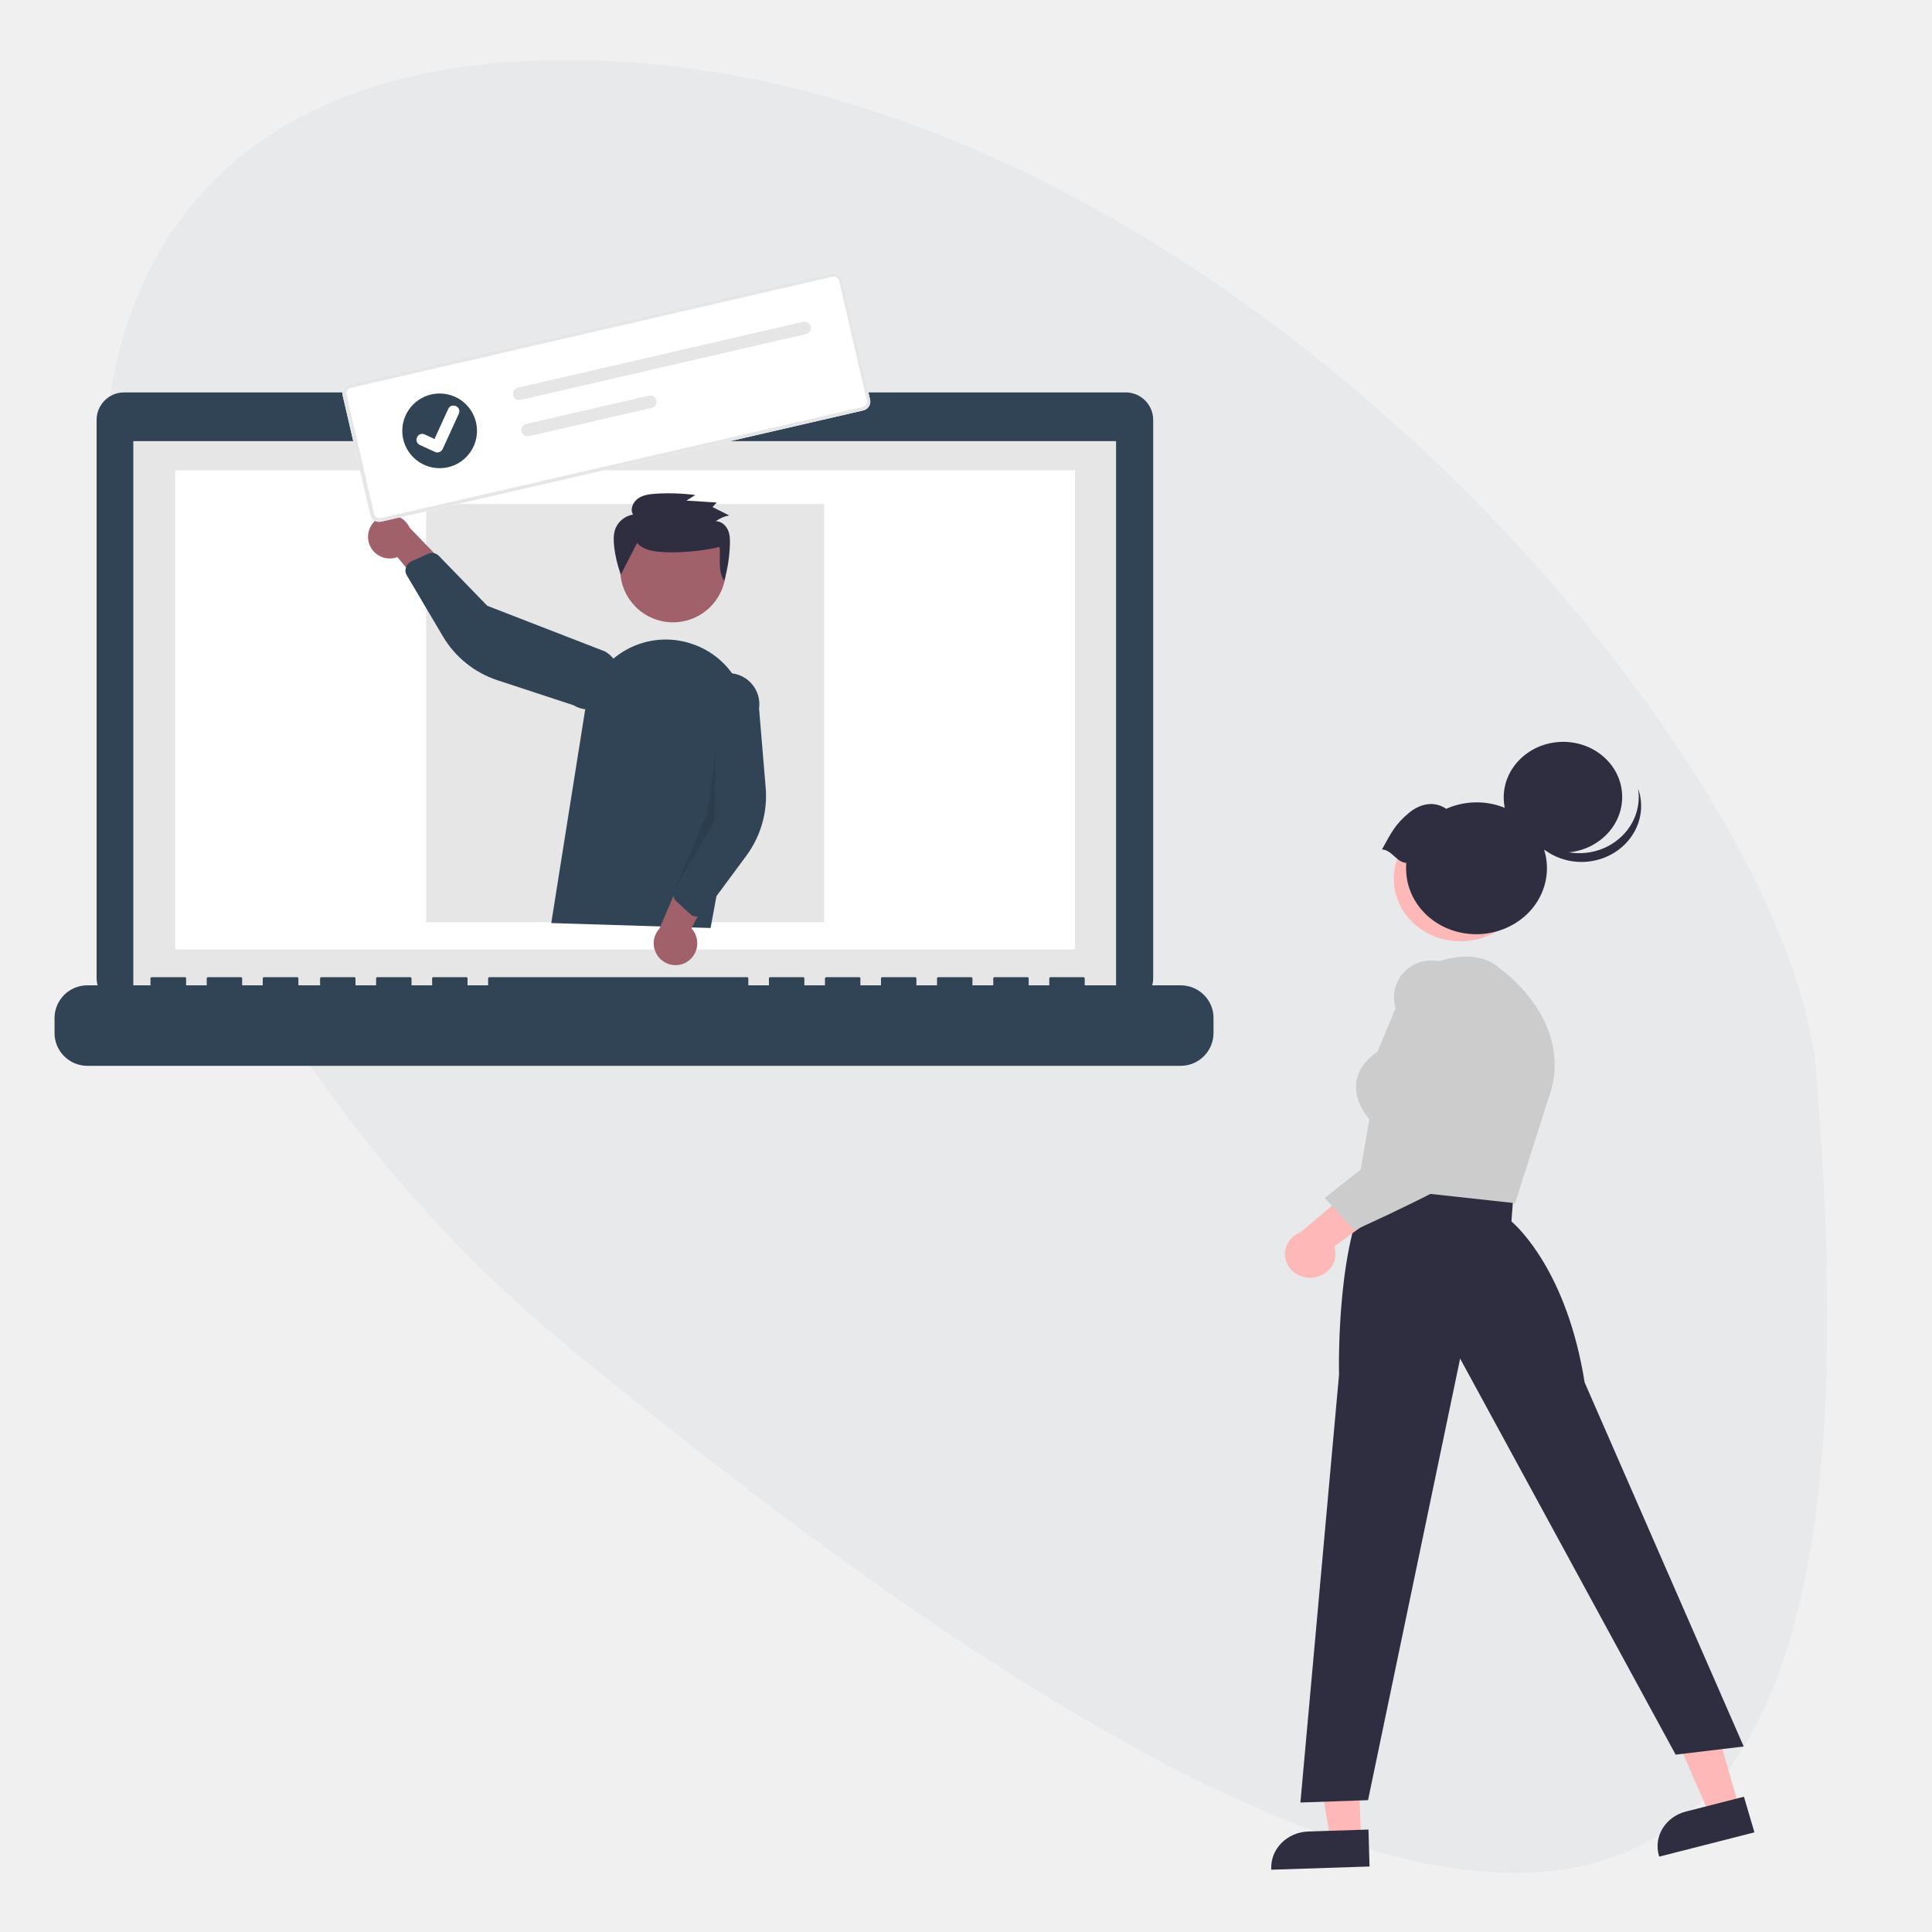
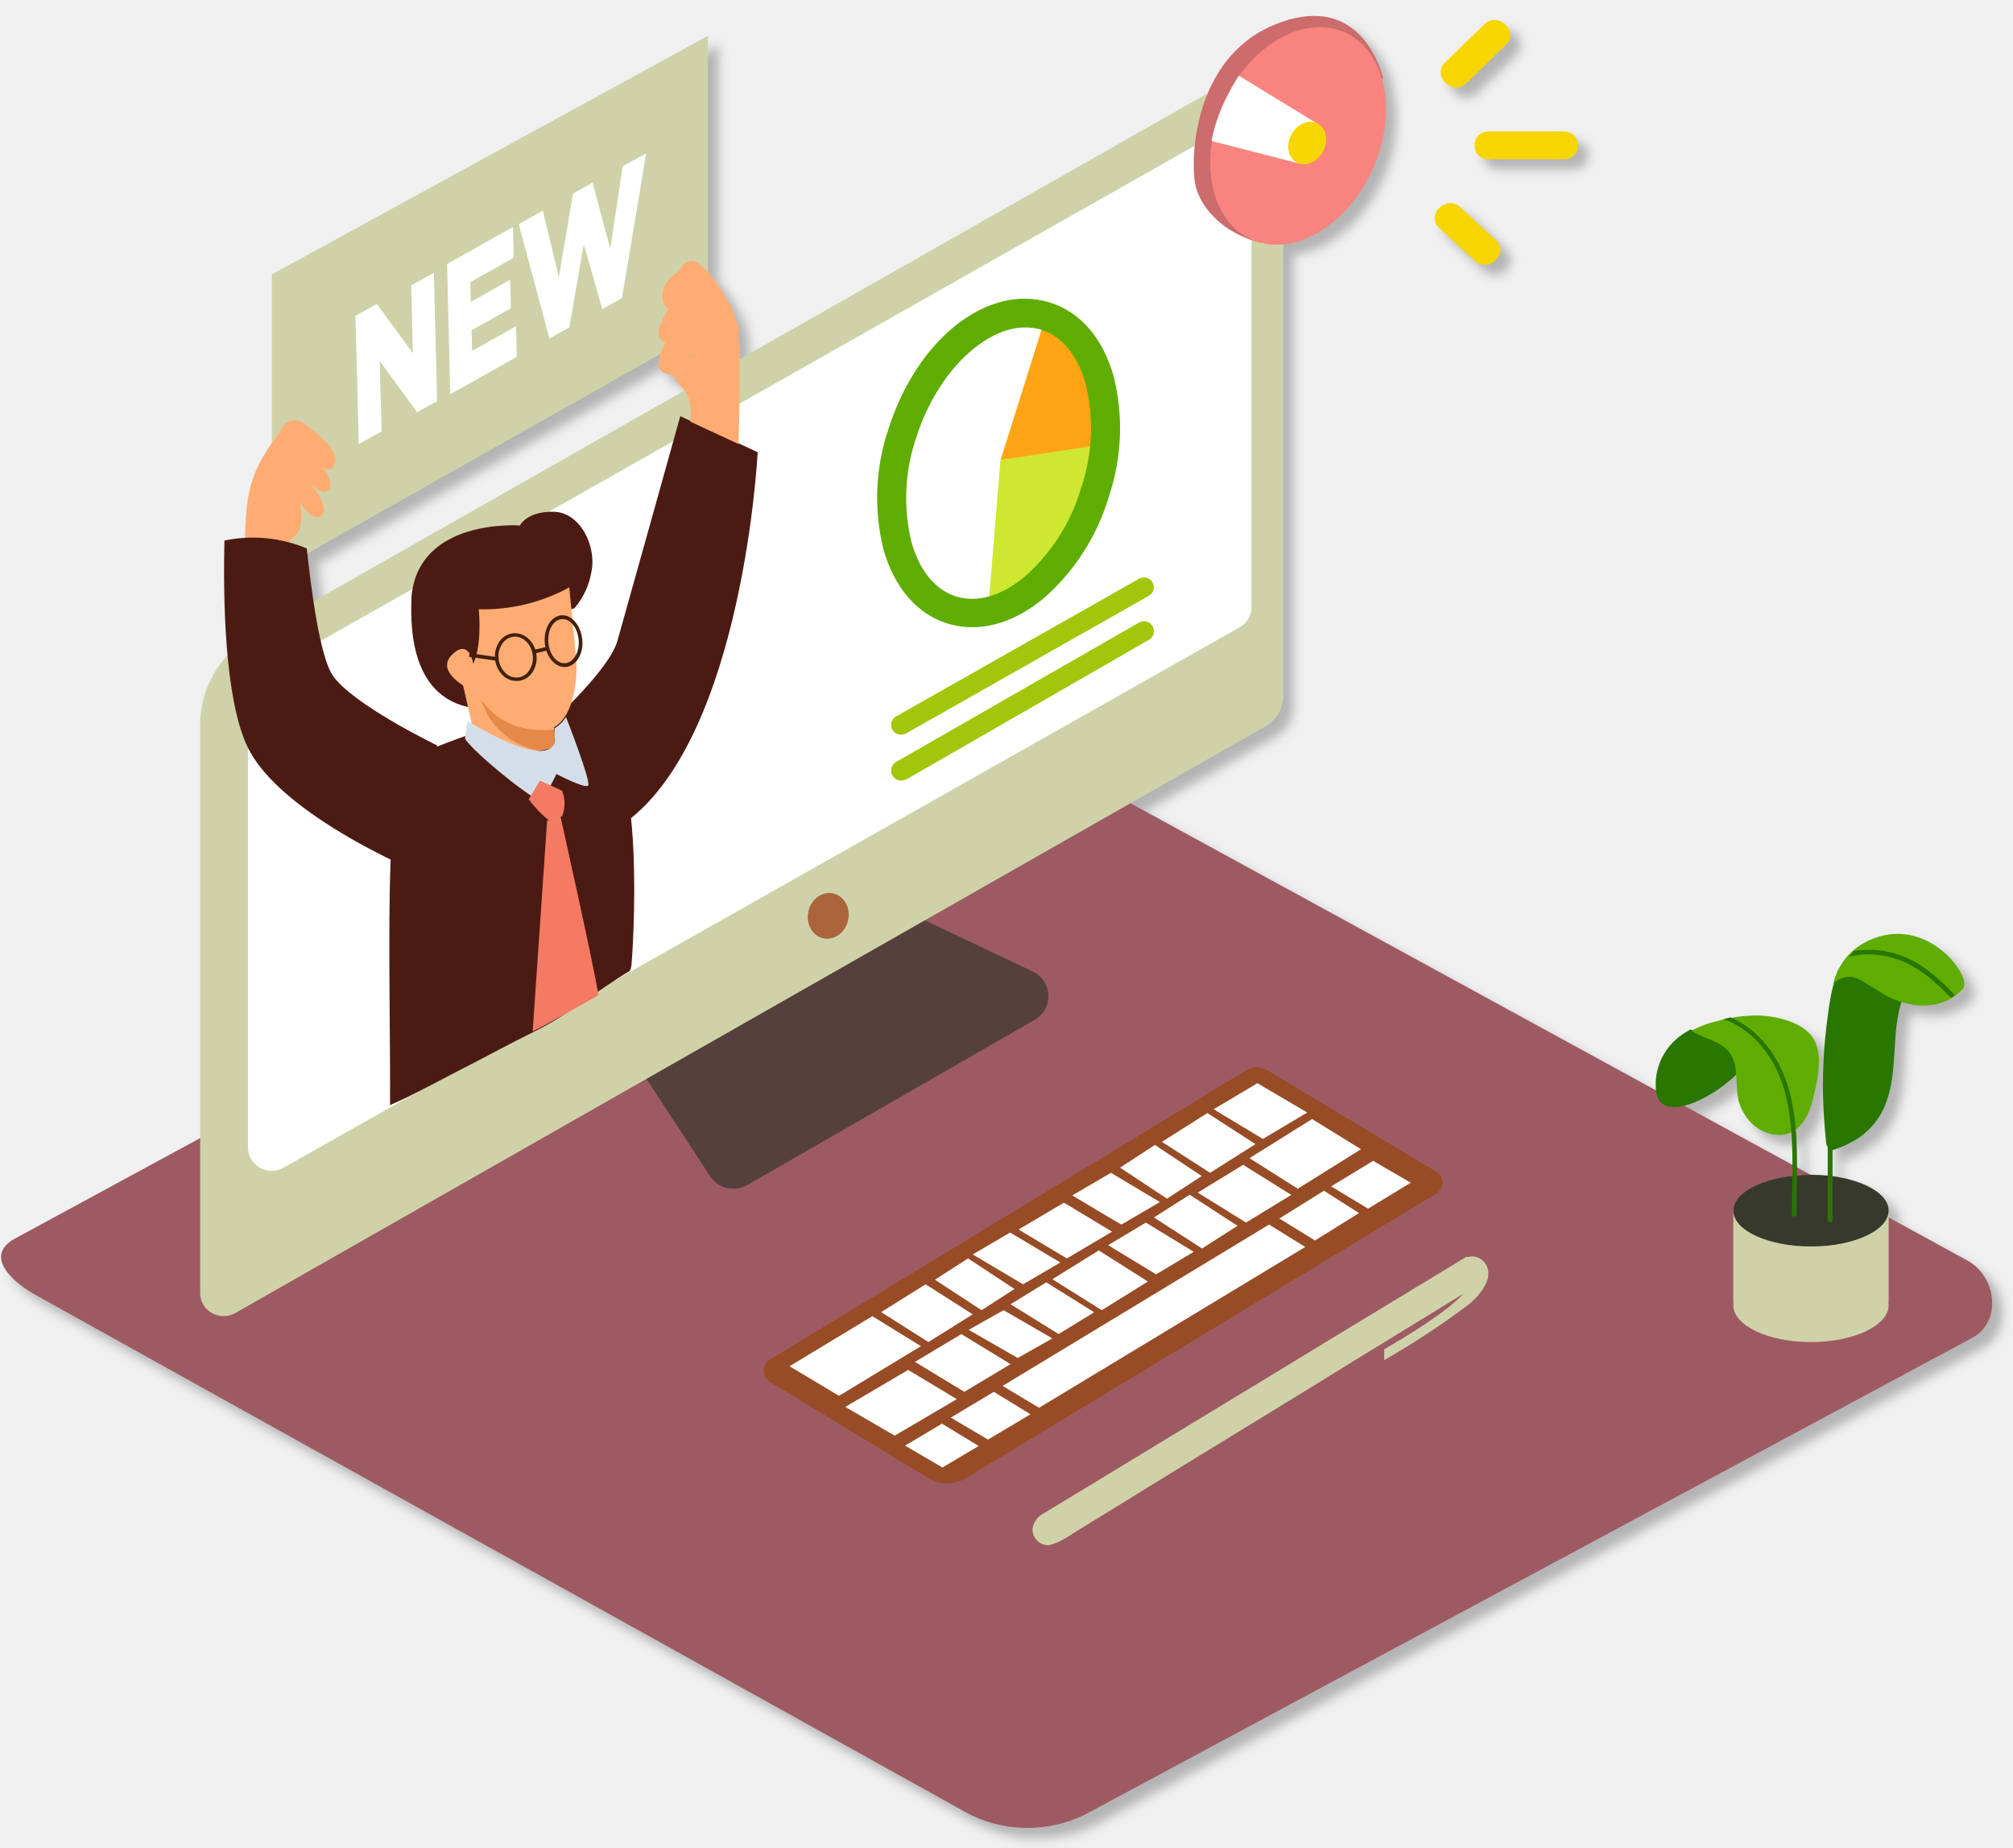
- <svg xmlns="http://www.w3.org/2000/svg" xmlns:xlink="http://www.w3.org/1999/xlink" version="1.1" id="Layer_1" x="0px" y="0px" viewBox="0 0 900 900" style="enable-background:new 0 0 900 900;" xml:space="preserve">
-   <style type="text/css">
- 	.st0{clip-path:url(#SVGID_2_);}
- 	.st1{clip-path:url(#SVGID_4_);}
- 	.st2{clip-path:url(#SVGID_6_);}
- 	.st3{clip-path:url(#SVGID_8_);}
- 	.st4{fill:#E8E9EB;}
- 	.st5{fill:#314455;}
- 	.st6{fill:#E6E6E6;}
- 	.st7{fill:#FFFFFF;}
- 	.st8{fill:#A0616A;}
- 	.st9{opacity:0.1;enable-background:new    ;}
- 	.st10{fill:#2F2E41;}
- 	.st11{fill:#FEB8B8;}
- 	.st12{fill:#CCCCCC;}
- </style>
-   <g id="surface1">
-     <g>
-       <defs>
-         <rect id="SVGID_1_" x="48" y="27" width="804.1" height="845.9" />
-       </defs>
-       <clipPath id="SVGID_2_">
-         <use xlink:href="#SVGID_1_" style="overflow:visible;" />
-       </clipPath>
-       <g class="st0">
-         <g>
-           <defs>
-             <polygon id="SVGID_3_" points="-59.6,43 801.1,-31.5 892.5,1048.9 31.9,1123.4      " />
-           </defs>
-           <clipPath id="SVGID_4_">
-             <use xlink:href="#SVGID_3_" style="overflow:visible;" />
-           </clipPath>
-           <g class="st1">
-             <g>
-               <defs>
-                 <polygon id="SVGID_5_" points="-59.6,43 801.1,-31.5 892.5,1048.9 31.9,1123.4        " />
-               </defs>
-               <clipPath id="SVGID_6_">
-                 <use xlink:href="#SVGID_5_" style="overflow:visible;" />
-               </clipPath>
-               <g class="st2">
-                 <g>
-                   <defs>
-                     <path id="SVGID_7_" d="M845.9,498.7c-12.5-148-295.3-484.5-600.2-470.3c-304.9,14.2-223.4,399,17.2,597.5           C786,1057.6,876.7,862.8,845.9,498.7z" />
-                   </defs>
-                   <clipPath id="SVGID_8_">
-                     <use xlink:href="#SVGID_7_" style="overflow:visible;" />
-                   </clipPath>
-                   <g class="st3">
-                     <path class="st4" d="M956.1,952.1l-983.4,85.1l-86-1016.2l983.4-85.1L956.1,952.1z" />
-                   </g>
-                 </g>
-               </g>
-             </g>
-           </g>
-         </g>
-       </g>
-     </g>
-     <path id="f8c762bc-b7e7-4c8e-b73e-f411c620c2bd" class="st5" d="M524.4,182.8H334.5v-3.9h-86.1v3.9H57.8c-7.1,0-12.8,5.8-12.8,12.8   l0,0l0,0v260c0,7.1,5.8,12.8,12.8,12.8h466.6c7.1,0,12.8-5.8,12.8-12.8v-260C537.2,188.5,531.4,182.8,524.4,182.8z" />
-     <rect id="febd0196-f53d-4e2b-8506-d3dc9ab4b723" x="62.1" y="205.5" class="st6" width="457.8" height="258.3" />
-     <rect id="a687e43e-dc25-402c-aff7-aaf80cd82cec" x="81.6" y="219.1" class="st7" width="419.2" height="223.2" />
-     <circle id="fb392c0f-c18b-4dca-9f8d-a13ba02e8cd8" class="st5" cx="290.7" cy="193.7" r="4.7" />
-     <path id="a3b325e1-b438-4eea-a78d-99975bd1014d" class="st5" d="M550,459h-44.7v-3.2c0-0.4-0.3-0.6-0.6-0.6l0,0h-15.3   c-0.4,0-0.6,0.3-0.6,0.6l0,0l0,0v3.2h-9.6v-3.2c0-0.4-0.3-0.6-0.6-0.6l0,0h-15.3c-0.4,0-0.6,0.3-0.6,0.6l0,0l0,0v3.2H453v-3.2   c0-0.4-0.3-0.6-0.6-0.6l0,0h-15.3c-0.4,0-0.6,0.3-0.6,0.6l0,0l0,0v3.2h-9.6v-3.2c0-0.4-0.3-0.6-0.6-0.6l0,0h-15.3   c-0.4,0-0.6,0.3-0.6,0.6l0,0l0,0v3.2h-9.6v-3.2c0-0.4-0.3-0.6-0.6-0.6l0,0h-15.3c-0.4,0-0.6,0.3-0.6,0.6l0,0l0,0v3.2h-9.6v-3.2   c0-0.4-0.3-0.6-0.6-0.6l0,0h-15.3c-0.4,0-0.6,0.3-0.6,0.6l0,0l0,0v3.2h-9.6v-3.2c0-0.4-0.3-0.6-0.6-0.6l0,0h-120   c-0.4,0-0.6,0.3-0.6,0.6l0,0l0,0v3.2h-9.6v-3.2c0-0.4-0.3-0.6-0.6-0.6l0,0h-15.3c-0.4,0-0.6,0.3-0.6,0.6l0,0l0,0v3.2h-9.6v-3.2   c0-0.4-0.3-0.6-0.6-0.6l0,0h-15.3c-0.4,0-0.6,0.3-0.6,0.6l0,0l0,0v3.2h-9.6v-3.2c0-0.4-0.3-0.6-0.6-0.6l0,0h-15.3   c-0.4,0-0.6,0.3-0.6,0.6l0,0l0,0v3.2H139v-3.2c0-0.4-0.3-0.6-0.6-0.6l0,0H123c-0.4,0-0.6,0.3-0.6,0.6l0,0l0,0v3.2h-9.6v-3.2   c0-0.4-0.3-0.6-0.6-0.6l0,0H96.9c-0.4,0-0.6,0.3-0.6,0.6l0,0l0,0v3.2h-9.6v-3.2c0-0.4-0.3-0.6-0.6-0.6l0,0H70.7   c-0.4,0-0.6,0.3-0.6,0.6l0,0l0,0v3.2H40.7c-8.5,0-15.3,6.9-15.3,15.3v6.9c0,8.5,6.9,15.3,15.3,15.3H550c8.5,0,15.3-6.9,15.3-15.3   v-6.9C565.4,465.9,558.5,459,550,459L550,459z" />
-     <rect id="e8772b6c-5a9b-4fa1-81c9-662ac65893c6" x="198.5" y="234.8" class="st6" width="185.4" height="194.8" />
-     <ellipse id="b9fa2d1d-eaff-4f39-9574-6fdb852a47dd" transform="matrix(0.3827 -0.9239 0.9239 0.3827 -51.5693 453.4119)" class="st8" cx="313.5" cy="265.3" rx="24.6" ry="24.6" />
-     <path id="a3ede095-a03b-477f-a348-b0bb518c525f" class="st5" d="M256.8,430l15.9-100.1c3.3-20.7,22.7-34.8,43.5-31.5   c1.6,0.3,3.2,0.6,4.7,1.1l0,0c18.7,5.4,30.3,24.2,26.7,43.4l-16.6,89.4L256.8,430z" />
-     <path id="a14f3686-8e71-4892-a260-94847064fbe5" class="st8" d="M320.3,447.9c4.6-3.1,5.9-9.3,2.9-14c-0.3-0.5-0.7-1-1.1-1.4   l16.4-31.8l-18.5,2l-12.8,29.9c-3.8,4.1-3.5,10.5,0.6,14.3C311.3,450.1,316.4,450.5,320.3,447.9L320.3,447.9z" />
-     <path id="aefe090c-eadc-4acf-b060-d0ae14889076" class="st5" d="M323.8,426.9c-0.9-0.1-1.8-0.5-2.4-1.2l-6.3-5.8   c-1.4-1.3-1.8-3.3-1.1-5.1l12.6-29.8l-1.8-58.9c1.1-8,8.4-13.5,16.4-12.4c8,1.1,13.5,8.4,12.4,16.4c0,0,0,0,0,0l0,0l3.1,37   c0.9,11.2-2.3,22.4-9,31.5l-19.6,26.5c-0.8,1-1.9,1.7-3.2,1.8C324.5,427,324.2,427,323.8,426.9z" />
-     <path id="b24d83c7-6fd4-4d89-b0e2-e143511102b2" class="st8" d="M171.6,251.9c1,5.5,6.3,9.1,11.8,8.1c0.6-0.1,1.2-0.3,1.7-0.5   L208,287l5.4-17.8l-22.6-23.4c-2.3-5.1-8.3-7.3-13.4-5C173.2,242.7,170.8,247.3,171.6,251.9L171.6,251.9z" />
-     <path id="a479cb15-9c48-424e-90d4-4868fd6ffd90" class="st5" d="M189.6,263.3c0.5-0.8,1.2-1.4,2-1.8l7.8-3.5c1.7-0.8,3.8-0.4,5.1,1   l22.5,23.2l54.9,21.3c6.9,4.1,9.2,13,5.1,19.9c-4.1,6.9-13,9.2-19.9,5.1c0,0,0,0,0,0l0,0l-35.3-11.6c-10.7-3.5-19.8-10.8-25.5-20.5   l-16.8-28.4c-0.7-1.1-0.8-2.4-0.4-3.7C189.3,263.9,189.4,263.6,189.6,263.3L189.6,263.3z" />
-     <path id="fbb91ec3-afe3-4815-be57-4aca5997223d" class="st9" d="M333.5,350.7l-1,32.1L314,414.9l15.4-35.8L333.5,350.7z" />
-     <path id="b3c0f84b-28f9-45ec-afed-9c3bdf0aec76" class="st10" d="M296.8,252.9c2.5,3,6.8,3.9,10.8,4.2c8.1,0.7,19.8-0.4,27.6-2.3   c0.6,5.4-1,11.3,2.2,15.8c1.5-5.4,2.4-11,2.6-16.6c0.1-2.4,0.1-4.9-0.9-7.1c-1-2.2-3.1-4.1-5.6-4.1c1.8-1.4,4-2.3,6.2-2.7l-7.8-3.9   l2-2.1l-14.1-0.9l4.1-2.6c-6.2-0.8-12.4-1-18.6-0.6c-2.9,0.2-5.9,0.6-8.2,2.3s-3.7,5-2.2,7.4c-3.7,0.6-6.8,3.1-8.2,6.5   c-1,2.6-0.9,5.6-0.6,8.4c0.5,4.5,1.6,8.9,3.1,13.1" />
-     <path id="a138b9cb-cdfc-4f68-9e32-04b91bb430b4" class="st7" d="M402.1,191.2l-224.5,51.8c-2.3,0.5-4.6-0.9-5.1-3.2l-12.9-55.7   c-0.5-2.3,0.9-4.6,3.2-5.1l224.5-51.8c2.3-0.5,4.6,0.9,5.1,3.2l12.9,55.7C405.9,188.4,404.4,190.7,402.1,191.2z" />
-     <path id="ae469d8c-20b4-445b-a76f-3c35ff3d2f47" class="st6" d="M402.1,191.2l-224.5,51.8c-2.3,0.5-4.6-0.9-5.1-3.2l-12.9-55.7   c-0.5-2.3,0.9-4.6,3.2-5.1l224.5-51.8c2.3-0.5,4.6,0.9,5.1,3.2l12.9,55.7C405.9,188.4,404.4,190.7,402.1,191.2z M163.3,180.7   c-1.4,0.3-2.2,1.7-1.9,3.1l12.9,55.7c0.3,1.4,1.7,2.2,3.1,1.9l224.5-51.8c1.4-0.3,2.2-1.7,1.9-3.1l-12.9-55.7   c-0.3-1.4-1.7-2.2-3.1-1.9L163.3,180.7z" />
-     <path id="b1e356c5-36d3-4e1f-8361-52645d018384" class="st6" d="M241.2,180.6c-1.6,0.4-2.5,1.9-2.2,3.5c0.4,1.6,1.9,2.5,3.5,2.2   c0,0,0,0,0,0l0,0l133-30.7c1.6-0.4,2.5-1.9,2.2-3.5c-0.4-1.6-1.9-2.5-3.5-2.2L241.2,180.6z" />
-     <path id="f47b3ab2-4a63-40b6-b578-ee0e1882dc1b" class="st6" d="M245.1,197.5c-1.6,0.4-2.5,1.9-2.2,3.5c0.4,1.6,1.9,2.5,3.5,2.2   c0,0,0,0,0,0l0,0l57.2-13.2c1.6-0.4,2.5-1.9,2.2-3.5c-0.4-1.6-1.9-2.5-3.5-2.2l0,0L245.1,197.5z" />
-     <g id="ebccd953-b296-4a3a-b6cb-ab9b47d83c6a">
-       <circle id="f502afc0-c552-46f8-b839-9472032a2f9d" class="st5" cx="204.8" cy="200.7" r="17.4" />
-       <path id="e70683fc-6315-4eed-926a-207d48de8bbe" class="st7" d="M204.3,210.7c-0.6,0.1-1.2,0.1-1.7-0.2l0,0l-7-3.2    c-1.4-0.6-2-2.2-1.3-3.6c0.6-1.4,2.2-2,3.6-1.3l4.5,2.1l6.4-14c0.6-1.4,2.2-2,3.6-1.3l0,0l0,0.1l0-0.1c1.4,0.6,2,2.2,1.3,3.6    l-7.5,16.4C205.8,210,205.1,210.5,204.3,210.7L204.3,210.7z" />
-     </g>
-     <g id="Group_28" transform="translate(733.282 333.482)">
-       <path id="Path_409" class="st11" d="M-99.3,523.2l-14.2,0.5l-8.5-51.1l21-0.7L-99.3,523.2z" />
-       <path id="Path_410" class="st10" d="M-95.3,536l-45.8,1.5l0-0.5c-0.3-9.2,7.4-17,17.3-17.3l28-0.9L-95.3,536z" />
-       <path id="Path_411" class="st11" d="M76.9,508.6l-13.7,3.5l-20.8-47.9l20.3-5.2L76.9,508.6z" />
-       <path id="Path_412" class="st10" d="M84,520.1l-44.3,11.3l-0.2-0.5c-2.6-8.9,3.1-18.1,12.6-20.5c0,0,0,0,0,0l0,0l27-6.9L84,520.1z    " />
-       <path id="Path_413" class="st10" d="M-109.5,306.8c-0.1-2.7-1.3-65.9,16.3-90.3l0.3-0.4l64.7,6.1l-1,13.3    c2.9,2.5,25.9,23.5,34.1,75L79,480.1l-31.7,3.8L-53.1,299.4L-96,505.1l-31.5,1.1L-109.5,306.8z" />
-       <path id="Path_414" class="st12" d="M-100.7,219l5.3-31.2c-1.3-1.4-7-8.4-6.1-16.8c0.6-5.5,3.9-10.4,9.9-14.6l15.1-36.2l0.2-0.1    c1.1-0.6,26.6-15.6,41.2-2.8c0.4,0.2,36.1,25,23.3,60.4L-27.5,227L-100.7,219z" />
-       <path id="Path_415" class="st11" d="M-121.2,261.6c6.4-0.9,10.8-6.5,9.9-12.5c-0.1-0.6-0.3-1.3-0.5-1.9l32.9-23.9l-20.4-6.5    l-28.1,23.7c-6,2.3-8.9,8.8-6.4,14.4C-131.7,259.7-126.5,262.4-121.2,261.6L-121.2,261.6z" />
-       <path id="Path_416" class="st12" d="M-116.2,224.6l50.2-39.7L-83,136.5c-1.6-4.6-1.1-9.7,1.4-14c2.3-4,6.4-7,11.1-8.1    c8.7-2,16.9,2.3,24.2,12.9l0.1,0.1c1.2,2.6,30.1,63.7,10.1,77.7c-19.6,13.7-65.4,34.1-65.8,34.3l-0.5,0.2L-116.2,224.6z" />
-       <ellipse id="Ellipse_66" transform="matrix(0.9994 -3.372360e-02 3.372360e-02 0.9994 -2.5862 -1.7373)" class="st11" cx="-52.8" cy="75.8" rx="31.2" ry="29.2" />
-       <ellipse id="Ellipse_67" transform="matrix(0.9994 -3.372360e-02 3.372360e-02 0.9994 -1.2812 -0.1524)" class="st10" cx="-5.2" cy="37.9" rx="27.6" ry="25.8" />
-       <path id="Path_417" class="st10" d="M19.3,58.5C7.3,67.3-10,65.2-19.4,54c-1.9-2.3-3.4-4.9-4.3-7.6C-21.3,60.4-7.2,70,7.9,67.7    c15-2.3,25.3-15.6,23-29.6c-0.2-1.4-0.6-2.8-1.1-4.1C31.3,43.3,27.3,52.7,19.3,58.5z" />
-       <path id="Path_418" class="st10" d="M-89.5,62.2c4.5-8.2,6.3-11.7,12.3-16.8c5.3-4.5,12-6,17.6-2.1c16.4-7.3,35.9-0.9,43.7,14.4    C-8,73-15,91.4-31.4,98.7c-16.4,7.3-35.9,0.9-43.7-14.4c-2.5-4.9-3.5-10.3-3.1-15.8C-82.9,68.1-84.7,62.6-89.5,62.2z" />
-     </g>
+ <svg xmlns="http://www.w3.org/2000/svg" width="1011" height="928" viewBox="0 0 1011 928" fill="none">
+   <g filter="url(#filter0_d)">
+     <path d="M520.639 481C525.609 481 529.639 476.97 529.639 472C529.639 467.029 525.609 463 520.639 463C515.668 463 511.639 467.029 511.639 472C511.639 476.97 515.668 481 520.639 481Z" fill="#F6F7F9" />
+     <path d="M545.639 481C551.162 481 555.639 476.97 555.639 472C555.639 467.029 551.162 463 545.639 463C540.116 463 535.639 467.029 535.639 472C535.639 476.97 540.116 481 545.639 481Z" fill="#F6F7F9" />
+     <path d="M570.139 481C574.833 481 578.639 476.97 578.639 472C578.639 467.029 574.833 463 570.139 463C565.444 463 561.639 467.029 561.639 472C561.639 476.97 565.444 481 570.139 481Z" fill="#F6F7F9" />
+     <path d="M485.714 910.524L19.983 651.513C5.16 643.686 -7.564 630.835 6.896 622.374L474.311 368.777C481.334 364.68 491.985 361.998 499.111 365.899L988.009 633.005C1002.83 641.101 1005.5 663.73 990.601 671.85L547.182 910.109C537.861 915.206 527.287 917.926 516.506 917.998C505.726 918.071 495.112 915.495 485.714 910.524Z" fill="#9E5A63" />
+     <path d="M457.78 459L518.603 487.868C520.896 488.954 522.845 490.634 524.241 492.73C525.637 494.825 526.428 497.255 526.527 499.76C526.627 502.265 526.032 504.749 524.807 506.945C523.581 509.142 521.771 510.968 519.572 512.227L375.414 595.112C372.298 596.908 368.599 597.449 365.089 596.621C361.578 595.793 358.528 593.66 356.576 590.668L321.538 536.98" fill="#56403D" />
+     <path d="M126.401 319.631L611.724 43.882C615.053 41.991 618.828 40.997 622.669 41C626.511 41.003 630.284 42.003 633.61 43.9C636.935 45.797 639.696 48.524 641.614 51.806C643.532 55.088 644.541 58.811 644.538 62.599V349.289C644.54 352.44 643.701 355.536 642.106 358.266C640.51 360.996 638.215 363.264 635.449 364.842L118.148 659.44C116.374 660.454 114.362 660.992 112.312 661C110.262 661.008 108.245 660.485 106.464 659.485C104.682 658.485 103.197 657.042 102.158 655.299C101.118 653.557 100.56 651.576 100.538 649.555V363.788C100.535 354.836 102.924 346.041 107.464 338.289C112.005 330.537 118.536 324.101 126.401 319.631Z" fill="#CFD2A8" />
+     <path d="M611.953 66.451L141.09 333.203C136.057 336.053 131.877 340.16 128.971 345.11C126.065 350.059 124.536 355.676 124.538 361.393V576.277C124.544 578.333 125.097 580.352 126.143 582.131C127.189 583.911 128.69 585.389 130.497 586.419C132.303 587.449 134.353 587.994 136.44 588C138.528 588.006 140.581 587.473 142.394 586.453L622.62 315.024C624.392 314.025 625.869 312.588 626.907 310.856C627.944 309.124 628.507 307.156 628.538 305.145V75.902C628.538 73.99 628.028 72.112 627.058 70.456C626.089 68.799 624.694 67.423 623.013 66.466C621.333 65.508 619.427 65.002 617.485 65C615.544 64.997 613.636 65.498 611.953 66.451Z" fill="white" />
+     <path d="M426.019 461.855C427.241 455.607 423.734 449.689 418.187 448.637C412.64 447.585 407.152 451.797 405.931 458.046C404.709 464.294 408.215 470.212 413.763 471.264C419.31 472.316 424.797 468.104 426.019 461.855Z" fill="#AB643C" />
+     <path d="M136.538 137.802V288L355.538 164.283V18L136.538 137.802Z" fill="#CFD2A8" />
+     <path d="M122.538 283.416C123.21 272.007 122.773 260.431 124.755 249.122C126.904 236.841 132.109 228.62 139.195 218.688C139.834 217.782 140.841 216.104 141.983 214.325C142.514 213.501 143.207 212.792 144.02 212.243C144.834 211.694 145.75 211.315 146.714 211.13C147.678 210.945 148.669 210.957 149.628 211.166C150.587 211.375 151.494 211.776 152.293 212.346C159.446 217.446 170.361 226.405 168.279 232.479C165.256 241.27 158.808 230.029 158.808 230.029C158.808 230.029 168.883 241.908 165.256 245.968C161.629 250.028 154.711 241.237 154.711 241.237C154.711 241.237 166.431 254.659 161.73 258.786C157.028 262.914 150.614 252.344 150.614 252.344C150.614 252.344 154.476 266.974 145.509 271.068V286" fill="#FFAC73" />
+     <path d="M341.653 209C341.653 209 314.16 307.593 310.085 321.857C306.009 336.121 278.716 360.984 278.716 360.984L236.09 381.026C235.326 380.723 234.589 380.359 233.885 379.937C232.616 399.979 229.977 419.922 227.538 439.865C258.807 441.267 289.57 431.7 314.394 412.856C373.423 369.206 380.538 227.127 380.538 227.127L341.653 209Z" fill="#4B1B13" />
+     <path d="M233.744 535.955C245.189 530.133 256.303 523.982 267.847 518.325C285.994 509.411 298.965 497.997 316.315 487.603C316.693 486.835 316.951 486.015 317.078 485.169C317.841 479.15 324.94 374.289 299.097 364.849C273.985 355.672 246.019 364.454 219.479 374.98C213.812 378.946 208.959 383.947 205.181 389.716C196.788 403.07 196.655 419.516 196.091 434.745C194.864 468.032 196.091 521.581 195.892 555C205.911 550.79 224.157 540.823 233.744 535.955Z" fill="#4B1B13" />
+     <path d="M288.522 305.453C293.015 300.185 295.968 293.802 297.063 286.993C299.632 274.444 291.558 257.271 278.046 257.007C264.534 256.743 261.131 263.909 261.131 263.909C261.131 263.909 210.484 260.045 206.681 299.41C206.347 310.374 204.278 350.201 237.475 355.551C270.673 360.901 254.524 316.649 254.524 316.649" fill="#4B1B13" />
+     <path d="M285.902 295C285.902 295 288.313 320.112 289.25 329.44C290.389 339.224 288.815 366.26 272.106 366.978C255.397 367.695 236.478 350.671 236.043 346.236C236.043 346.236 218.229 337.691 226.935 328.918C235.641 320.145 237.683 333.353 237.683 333.353C237.683 333.353 242.103 325.559 240.463 305.991C256.35 306.389 272.052 302.591 285.902 295Z" fill="#FFAC73" />
+     <path d="M239.694 372.214C248.881 379.022 262.728 379.12 275.21 376.109C276.13 375.924 276.96 375.439 277.564 374.732C278.169 374.025 278.512 373.137 278.538 372.214C278.372 368.384 278.205 364.555 278.172 360.693L232.538 344L238.629 370.97C238.629 370.97 239.162 371.461 239.694 372.214Z" fill="#FFAC73" />
+     <path d="M270.091 377C271.814 376.71 273.47 376.387 275.159 376C276.085 375.851 276.928 375.399 277.545 374.723C278.161 374.046 278.512 373.186 278.538 372.29C278.538 370.322 278.335 368.355 278.268 366.387C268.908 367.322 252.047 366.742 241.538 351C243.346 357.415 246.965 363.232 252 367.817C257.035 372.403 263.293 375.579 270.091 377Z" fill="#E5894A" />
+     <path d="M234.747 362.109C238.408 364.316 242.136 366.36 245.898 368.339C251.225 371.298 256.852 373.723 262.691 375.575C267.527 377.003 275.924 379.015 278.577 373.141C278.783 372.069 278.783 370.969 278.577 369.897C278.452 368.602 278.452 367.298 278.577 366.003C278.577 366.003 278.375 365.808 278.577 365.743C280.886 364.337 282.819 362.425 284.219 360.162C284.219 360.162 284.219 360.162 284.219 360C284.219 360 297.15 392.968 295.37 394.558C293.59 396.147 279.45 388.717 279.45 388.717C279.45 388.717 273.875 400.723 271.557 401.956C269.24 403.189 237.971 378.203 233.538 370.967L234.747 362.109Z" fill="#D4DEE8" />
+     <path d="M282.298 397.135C283.951 401.274 283.951 405.817 282.298 409.956C282.298 409.956 276.633 412.355 275.594 411.955C271.8 408.839 268.424 405.319 265.538 401.47C265.907 400.917 271.169 392 271.169 392L282.298 397.135Z" fill="#F47A63" />
+     <path d="M300.538 499.807C298.729 487.039 281.475 410 281.475 410L274.775 412.15L267.538 518C277.086 513.237 291.124 505.132 300.538 499.807Z" fill="#F47A63" />
+     <path d="M273.621 322.984C272.934 315.824 276.597 309.583 281.797 309.038C286.998 308.492 291.609 313.88 292.427 321.041C293.245 328.201 289.451 334.442 284.25 334.987H283.956C278.887 335.294 274.275 330.009 273.621 322.984ZM281.961 310.947C277.775 311.391 274.831 316.71 275.42 322.814C276.008 328.918 279.835 333.589 284.054 333.043C288.273 332.498 291.184 327.281 290.595 321.177C290.007 315.073 286.278 310.606 282.19 310.947H281.961Z" fill="#42210B" />
+     <path d="M252.475 339.128C250.285 336.9 248.926 334.046 248.609 331.007C248.293 327.968 249.037 324.915 250.725 322.32C251.488 321.145 252.52 320.149 253.744 319.408C254.967 318.666 256.352 318.199 257.792 318.04C263.505 317.504 268.756 322.446 269.449 329.024C269.811 332.065 269.064 335.132 267.336 337.711C266.573 338.887 265.541 339.883 264.317 340.624C263.093 341.365 261.709 341.833 260.269 341.992H259.872C258.496 342.046 257.124 341.818 255.848 341.324C254.572 340.83 253.422 340.081 252.475 339.128ZM257.957 319.802C256.79 319.936 255.67 320.32 254.681 320.925C253.691 321.53 252.858 322.341 252.244 323.296C250.754 325.532 250.113 328.187 250.428 330.818C250.65 333.459 251.816 335.948 253.73 337.869C254.509 338.715 255.488 339.371 256.587 339.785C257.685 340.198 258.871 340.355 260.046 340.245C261.221 340.134 262.351 339.758 263.343 339.148C264.335 338.537 265.161 337.711 265.751 336.736C267.248 334.491 267.889 331.824 267.567 329.182C267.005 323.674 262.845 319.487 258.221 319.739L257.957 319.802Z" fill="#42210B" />
+     <path d="M274.407 324.882L268.399 326.323L268.842 328.114L274.85 326.673L274.407 324.882Z" fill="#42210B" />
+     <path d="M235.804 328.011L235.53 329.835L249.485 331.866L249.759 330.043L235.804 328.011Z" fill="#42210B" />
+     <path d="M346.75 211.755C346.75 211.755 347.893 199.818 343.187 195.432C338.48 191.046 333.538 179.669 333.538 179.669H348.868C348.868 179.669 338.009 159.587 338.984 150.386C339.959 141.186 340.161 131.986 346.75 131.029C353.339 130.073 368.636 152.695 370.585 163.643C372.535 174.591 370.888 223 370.888 223" fill="#FFAC73" />
+     <path d="M354.182 158.236C354.796 156.794 355.258 155.289 355.557 153.748C355.744 152.686 355.649 151.594 355.28 150.582C354.912 149.571 354.284 148.678 353.461 147.996C354.036 146.985 354.339 145.839 354.339 144.672C354.339 143.505 354.036 142.358 353.461 141.347C353.733 140.519 353.809 139.639 353.685 138.775C353.561 137.912 353.239 137.09 352.746 136.376C352.252 135.662 351.601 135.075 350.843 134.662C350.086 134.25 349.244 134.023 348.385 134C341.049 134 332.011 141.247 332.797 149.459C332.761 150.543 332.997 151.619 333.484 152.585C333.971 153.55 334.693 154.374 335.58 154.978C333.645 158.328 332.054 161.87 330.832 165.55C330.596 166.205 330.501 166.904 330.551 167.6C330.602 168.296 330.798 168.973 331.127 169.586C331.455 170.2 331.908 170.735 332.456 171.157C333.003 171.578 333.633 171.877 334.303 172.033C332.469 175.25 331.258 178.793 330.734 182.472C330.275 186.229 334.598 188.622 337.709 187.858C347.043 185.53 349.433 173.296 355.852 167.146C356.507 166.529 356.996 165.754 357.275 164.892C357.553 164.031 357.612 163.112 357.445 162.222C357.278 161.331 356.891 160.498 356.32 159.801C355.75 159.104 355.014 158.565 354.182 158.236Z" fill="#FFAC73" />
+     <path d="M166.941 338.963C160.726 329.544 156.382 297.253 154.076 275.439C141.02 269.967 126.582 268.582 112.707 271.473C112.072 300.228 112.707 349.837 123.968 374.361C140.275 410.122 214.392 440 214.392 440L219.538 374.361C219.538 374.361 176.565 353.605 166.941 338.963Z" fill="#4B1B13" />
+     <path d="M870.538 608V654H948.538V608" fill="#CFD2A8" />
+     <path d="M909.538 626C931.077 626 948.538 617.941 948.538 608C948.538 598.059 931.077 590 909.538 590C887.999 590 870.538 598.059 870.538 608C870.538 617.941 887.999 626 909.538 626Z" fill="#CFD2A8" />
+     <path opacity="0.73" d="M909.538 626C931.077 626 948.538 617.941 948.538 608C948.538 598.059 931.077 590 909.538 590C887.999 590 870.538 598.059 870.538 608C870.538 617.941 887.999 626 909.538 626Z" fill="black" />
+     <path d="M909.538 674C931.077 674 948.538 665.717 948.538 655.5C948.538 645.283 931.077 637 909.538 637C887.999 637 870.538 645.283 870.538 655.5C870.538 665.717 887.999 674 909.538 674Z" fill="#CFD2A8" />
+     <path d="M952.943 500.654C944.725 497.422 933.297 486.68 923.349 487.007C919.57 495.916 918.455 506.331 917.316 515.393C915.421 531.112 915.04 546.966 916.178 562.753C916.421 566.261 916.724 569.769 917.089 573.277C917.183 574.31 917.476 575.317 917.954 576.247C917.954 588.446 917.954 600.644 917.954 612.843C917.954 613.15 918.081 613.444 918.307 613.661C918.533 613.878 918.84 614 919.16 614C919.48 614 919.787 613.878 920.013 613.661C920.24 613.444 920.367 613.15 920.367 612.843C920.367 601.11 920.367 589.377 920.367 577.644C924.276 576.413 928.026 574.757 931.544 572.71C938.875 568.299 944.416 561.621 947.252 553.779C953.558 536.966 949.528 518.209 955.538 501.571C954.696 501.287 953.808 500.982 952.943 500.654Z" fill="#297600" />
+     <path d="M935.785 473.764C931.086 476.415 927.206 480.209 924.54 484.761C923.837 485.794 923.243 486.892 922.769 488.038L922.424 488.742C921.669 490.653 921.039 492.606 920.538 494.592C921.488 493.088 922.975 491.963 924.724 491.425C926.793 490.557 929.102 490.356 931.301 490.853C933.435 491.637 935.459 492.671 937.326 493.932C940.155 495.56 942.846 497.385 945.628 499.057C958.691 506.997 976.054 507.854 986.127 496.242C986.265 495.78 986.38 495.318 986.472 494.856C987.944 486.96 964.647 457.643 935.785 473.764Z" fill="#5FAD00" />
+     <path d="M979.931 501C980.449 500.625 980.989 500.294 981.529 499.963C981.551 499.799 981.534 499.632 981.479 499.475C981.424 499.318 981.334 499.176 981.214 499.059C973.496 491.296 965.193 483.621 954.662 479.85C947.097 477.064 938.911 476.302 930.946 477.645C930.091 478.615 929.303 479.652 928.538 480.688C937.134 477.888 948.002 479.63 955.81 482.894C965.148 486.797 972.551 493.766 979.526 500.801C979.647 500.893 979.784 500.961 979.931 501Z" fill="#297600" />
+     <path d="M849.143 517C843.475 519.796 838.797 524.101 835.684 529.383C832.571 534.666 831.16 540.694 831.625 546.726C832.541 568.631 870.692 547.246 880.813 528.765C890.935 510.283 892.538 536.651 892.538 536.651" fill="#297600" />
+     <path d="M883.673 510.01C876.551 509.891 869.452 510.819 862.632 512.76C858.052 513.794 853.646 515.42 849.538 517.594C851.922 519.101 854.463 520.375 857.121 521.396C861.88 523.201 866.867 525.457 869.372 529.689C869.981 530.725 870.47 531.82 870.83 532.955C873.107 540.087 871.149 548.767 874.246 555.942C877.343 563.118 883.719 569.477 892.668 569.971C903.348 570.594 908.244 560.905 910.362 552.526C912.48 544.148 915.372 532.718 911.979 524.103C908.176 514.07 893.784 510.461 883.673 510.01Z" fill="#5FAD00" />
+     <path d="M897.463 543.972C892.863 530.16 883.318 517.105 869.287 511H868.758L868.091 511.195C867.24 511.433 866.389 511.606 865.538 511.823C881.915 517.538 892.196 532.736 896.382 548.259C901.741 568.112 899.947 589.61 899.993 609.917C899.993 610.204 900.115 610.48 900.33 610.683C900.546 610.886 900.838 611 901.143 611C901.448 611 901.741 610.886 901.957 610.683C902.172 610.48 902.293 610.204 902.293 609.917C902.201 588.246 904.341 564.994 897.463 543.972Z" fill="#297600" />
+     <path d="M694.538 39.203C694.269 38.208 684.432 -6.24 639.457 12.686C599.031 29.789 597.684 80.667 600.412 93.097C602.636 103.206 613.147 117.028 633.461 122" fill="#CC6C6D" />
+     <path d="M689.658 84.358C702.338 55.53 695.739 24.961 674.919 16.08C654.099 7.199 626.942 23.369 614.263 52.197C601.583 81.025 608.182 111.594 629.001 120.475C649.821 129.355 676.978 113.185 689.658 84.358Z" fill="#F9847F" />
+     <path d="M608.538 70.82L652.011 82L661.538 62.059L622.196 38C622.196 38 610.937 55.031 608.538 70.82Z" fill="white" />
+     <path d="M664.609 75.865C667.428 70.403 666.097 64.166 661.637 61.934C657.177 59.702 651.276 62.32 648.457 67.782C645.639 73.244 646.969 79.481 651.429 81.713C655.889 83.946 661.79 81.327 664.609 75.865Z" fill="#F7D600" />
+     <path d="M745.588 12.101L725.718 31.422C718.937 38.017 729.516 48.568 736.433 41.842L756.303 22.52C763.22 15.958 752.505 5.506 745.588 12.101Z" fill="#F7D600" />
+     <path d="M785.298 66H747.791C738.12 66 738.12 80 747.791 80H785.298C794.935 80 794.968 66 785.298 66Z" fill="#F7D600" />
+     <path d="M751.236 120.537L733.447 104.092C726.431 97.513 715.825 107.973 722.84 114.485L740.63 130.931C747.645 137.443 758.251 127.083 751.236 120.537Z" fill="#F7D600" />
+     <path d="M502.454 231.257L496.538 303C496.538 303 543.401 296.108 554.538 233.128L554.141 220L502.454 231.257Z" fill="#CEE831" />
+     <path d="M502.538 231L523.292 165C523.292 165 555.664 170.928 551.096 223.648L502.538 231Z" fill="#FFA513" />
+     <path d="M483.061 314.675C480.659 314.377 478.289 313.871 475.978 313.162C460.609 308.46 449.248 295.275 443.769 276.106C438.748 256.086 439.593 235.075 446.208 215.508C460.508 170.297 495.925 142.349 527.098 151.852C542.468 156.554 553.828 169.739 559.307 188.908C564.329 208.928 563.483 229.939 556.868 249.506C551.013 269.304 539.579 287.065 523.891 300.733C510.726 311.518 496.459 316.352 483.061 314.675ZM518.311 164.642C496.66 161.946 470.899 185.883 460.141 219.815C454.33 236.783 453.531 255.026 457.835 272.424C461.878 286.727 469.83 296.36 480.322 299.583C490.813 302.805 502.908 299.32 514.502 289.719C528.039 277.833 537.885 262.422 542.902 245.264C548.711 228.296 549.51 210.054 545.207 192.656C541.165 178.353 533.213 168.719 522.721 165.497C521.28 165.085 519.804 164.799 518.311 164.642Z" fill="#5FAD00" />
+     <path d="M454.947 368.416L577.217 299.093C578.308 298.411 579.089 297.337 579.396 296.097C579.702 294.857 579.51 293.548 578.859 292.446C578.209 291.343 577.151 290.533 575.908 290.186C574.665 289.839 573.334 289.981 572.196 290.584L449.859 359.907C448.768 360.589 447.987 361.663 447.68 362.903C447.374 364.143 447.566 365.451 448.217 366.554C448.867 367.656 449.925 368.466 451.168 368.814C452.411 369.161 453.742 369.019 454.88 368.416H454.947Z" fill="#A2C609" />
+     <path d="M454.947 391.574L577.217 321.227C578.308 320.535 579.089 319.445 579.396 318.187C579.702 316.929 579.51 315.601 578.859 314.482C578.209 313.363 577.151 312.541 575.908 312.189C574.665 311.836 573.334 311.981 572.196 312.592L449.859 382.773C448.768 383.465 447.987 384.555 447.68 385.813C447.374 387.071 447.566 388.399 448.217 389.518C448.867 390.636 449.925 391.459 451.168 391.811C452.411 392.164 453.742 392.019 454.88 391.408L454.947 391.574Z" fill="#A2C609" />
+     <path d="M178.538 158.59L189.271 152.669L207.374 177.364L206.515 143.282L217.892 137L219.538 201.482L209.449 206.97L190.702 181.336L191.632 216.718L180.184 223L178.538 158.59Z" fill="white" />
+     <path d="M224.538 132.618L257.633 114L257.986 129.466L236.181 141.707L236.464 151.675L256.222 140.461L256.574 154.827L236.816 165.895L237.099 176.23L259.185 163.843L259.538 179.235L226.161 198L224.538 132.618Z" fill="white" />
+     <path d="M260.538 112.563L272.631 105.827L280.693 139.217L287.765 97.28L297.594 91.703L306.505 124.948L312.728 83.519L324.538 77L312.375 149.719L302.474 155.224L293.21 122.631L285.926 164.423L275.955 170L260.538 112.563Z" fill="white" />
+     <path d="M636.478 537.48L721.612 588.632C722.502 589.172 723.24 589.949 723.754 590.884C724.268 591.82 724.538 592.881 724.538 593.962C724.538 595.042 724.268 596.103 723.754 597.039C723.24 597.974 722.502 598.751 721.612 599.291L485.141 742.348C482.273 744.085 479.022 745 475.713 745C472.404 745 469.153 744.085 466.286 742.348L386.582 693.973C385.656 693.409 384.888 692.599 384.353 691.624C383.819 690.65 383.538 689.545 383.538 688.42C383.538 687.295 383.819 686.19 384.353 685.216C384.888 684.241 385.656 683.431 386.582 682.867L625.843 537.533C627.454 536.538 629.286 536.009 631.154 536C633.022 535.991 634.859 536.502 636.478 537.48Z" fill="#974C26" />
+     <path d="M507.321 619L532.538 634.043L513.832 645C508.665 641.903 493.421 632.898 488.538 630.009L507.321 619Z" fill="white" />
+     <path d="M534.344 604L558.538 618.567L535.807 632C531.84 629.656 517.19 620.86 511.538 617.483L534.344 604Z" fill="white" />
+     <path d="M631.51 544L656.538 558.738L634.263 572C630.727 569.902 615.625 560.758 609.538 557.08L631.51 544Z" fill="white" />
+     <path d="M580.041 575L603.538 590.637L586.108 602C581.991 599.294 567.811 589.907 562.538 586.417L580.041 575Z" fill="white" />
+     <path d="M606.395 559L630.538 574.607L607.755 589C605.084 587.326 589.895 577.551 583.538 573.446L606.395 559Z" fill="white" />
+     <path d="M486.189 632L509.538 647.366L492.959 658C487.983 654.757 473.964 645.585 469.538 642.687L486.189 632Z" fill="white" />
+     <path d="M557.942 589L582.538 603.69L563.209 615C558.673 612.458 543.881 603.538 538.538 600.361L557.942 589Z" fill="white" />
+     <path d="M464.859 645L488.538 660.087L466.29 674C461.632 671.076 447.439 662.071 442.538 658.965L464.859 645Z" fill="white" />
+     <path d="M438.11 661L462.538 676.081L421.366 701L396.538 686.153L438.11 661Z" fill="white" />
+     <path d="M658.982 562L683.538 577.167L651.796 597C647.634 594.334 633.039 585.138 627.538 581.646L658.982 562Z" fill="white" />
+     <path d="M597.468 600L621.538 615.621L603.683 627C598.898 623.946 584.471 614.622 579.538 611.432L597.468 600Z" fill="white" />
+     <path d="M551.829 628L576.538 643.607L553.323 658C548.665 655.111 533.829 645.768 528.538 642.446L551.829 628Z" fill="white" />
+     <path d="M575.501 614L599.538 628.69L580.649 640C575.723 637.026 561.267 628.232 556.538 625.361L575.501 614Z" fill="white" />
+     <path d="M525.468 644L549.538 659.043L531.683 670C526.158 666.59 511.632 657.533 507.538 655.009L525.468 644Z" fill="white" />
+     <path d="M504.021 658L528.538 672.184L511.13 682C505.403 678.736 490.582 670.172 486.538 667.865L504.021 658Z" fill="white" />
+     <path d="M624.344 585L648.538 600.101L625.807 614C622.212 611.805 607.413 602.609 601.538 598.951L624.344 585Z" fill="white" />
+     <path d="M482.829 670L507.538 685.087L484.323 699C478.956 695.763 464.07 686.732 459.538 683.965L482.829 670Z" fill="white" />
+     <path d="M480.538 702.675L449.346 721L424.538 706.578L456.105 688L480.538 702.675Z" fill="white" />
+     <path d="M499.147 699L517.538 710.268L496.208 723L477.538 711.941L499.147 699Z" fill="white" />
+     <path d="M491.538 726.195L473.318 737L454.538 726.013L473.089 715L491.538 726.195Z" fill="white" />
+     <path d="M689.633 583L708.538 593.971L687.095 607L668.538 595.821L689.633 583Z" fill="white" />
+     <path d="M664.928 598L682.538 609.223L660.436 623L642.538 611.958L664.928 598Z" fill="white" />
+     <path d="M637.378 615L655.538 626.251L521.871 707L503.538 696.033L637.378 615Z" fill="white" />
+     <path d="M518.538 767.861C518.793 766.172 519.439 764.575 520.421 763.209C521.402 761.843 522.688 760.751 524.166 760.029L542.222 749.116L570.114 732.173L603.435 711.941L638.898 690.429L673.19 669.544L703.074 651.452L725.114 638.086L736.694 631.063C736.694 631.324 737.093 631.324 737.342 631.246C738.717 630.894 740.155 630.92 741.518 631.32C742.881 631.72 744.123 632.482 745.124 633.531C746.125 634.58 746.851 635.882 747.233 637.31C747.614 638.739 747.639 640.247 747.303 641.688C745.959 647.171 741.501 652 737.342 655.342C723.858 665.49 709.785 674.75 695.205 683.067V677.611C705.017 671.972 726.185 659.336 735.051 649.677L730.817 652.288L719.162 659.441L701.605 670.197L679.69 683.615L654.861 698.94L628.812 714.891L603.011 730.685L579.004 745.409L558.409 758.123L542.545 767.834C537.714 770.811 532.459 774.831 526.831 775.98C525.769 776.059 524.702 775.907 523.699 775.535C522.695 775.162 521.775 774.576 520.997 773.814C520.218 773.053 519.598 772.131 519.175 771.106C518.752 770.082 518.535 768.977 518.538 767.861Z" fill="#CFD2A8" />
  </g>
+   <defs>
+     <filter id="filter0_d" x="0.538" y="8" width="1010" height="920" filterUnits="userSpaceOnUse" color-interpolation-filters="sRGB">
+       <feFlood flood-opacity="0" result="BackgroundImageFix" />
+       <feColorMatrix in="SourceAlpha" type="matrix" values="0 0 0 0 0 0 0 0 0 0 0 0 0 0 0 0 0 0 127 0" result="hardAlpha" />
+       <feOffset dx="5" dy="5" />
+       <feGaussianBlur stdDeviation="2.5" />
+       <feColorMatrix type="matrix" values="0 0 0 0 0 0 0 0 0 0 0 0 0 0 0 0 0 0 0.25 0" />
+       <feBlend mode="normal" in2="BackgroundImageFix" result="effect1_dropShadow" />
+       <feBlend mode="normal" in="SourceGraphic" in2="effect1_dropShadow" result="shape" />
+     </filter>
+   </defs>
</svg>
